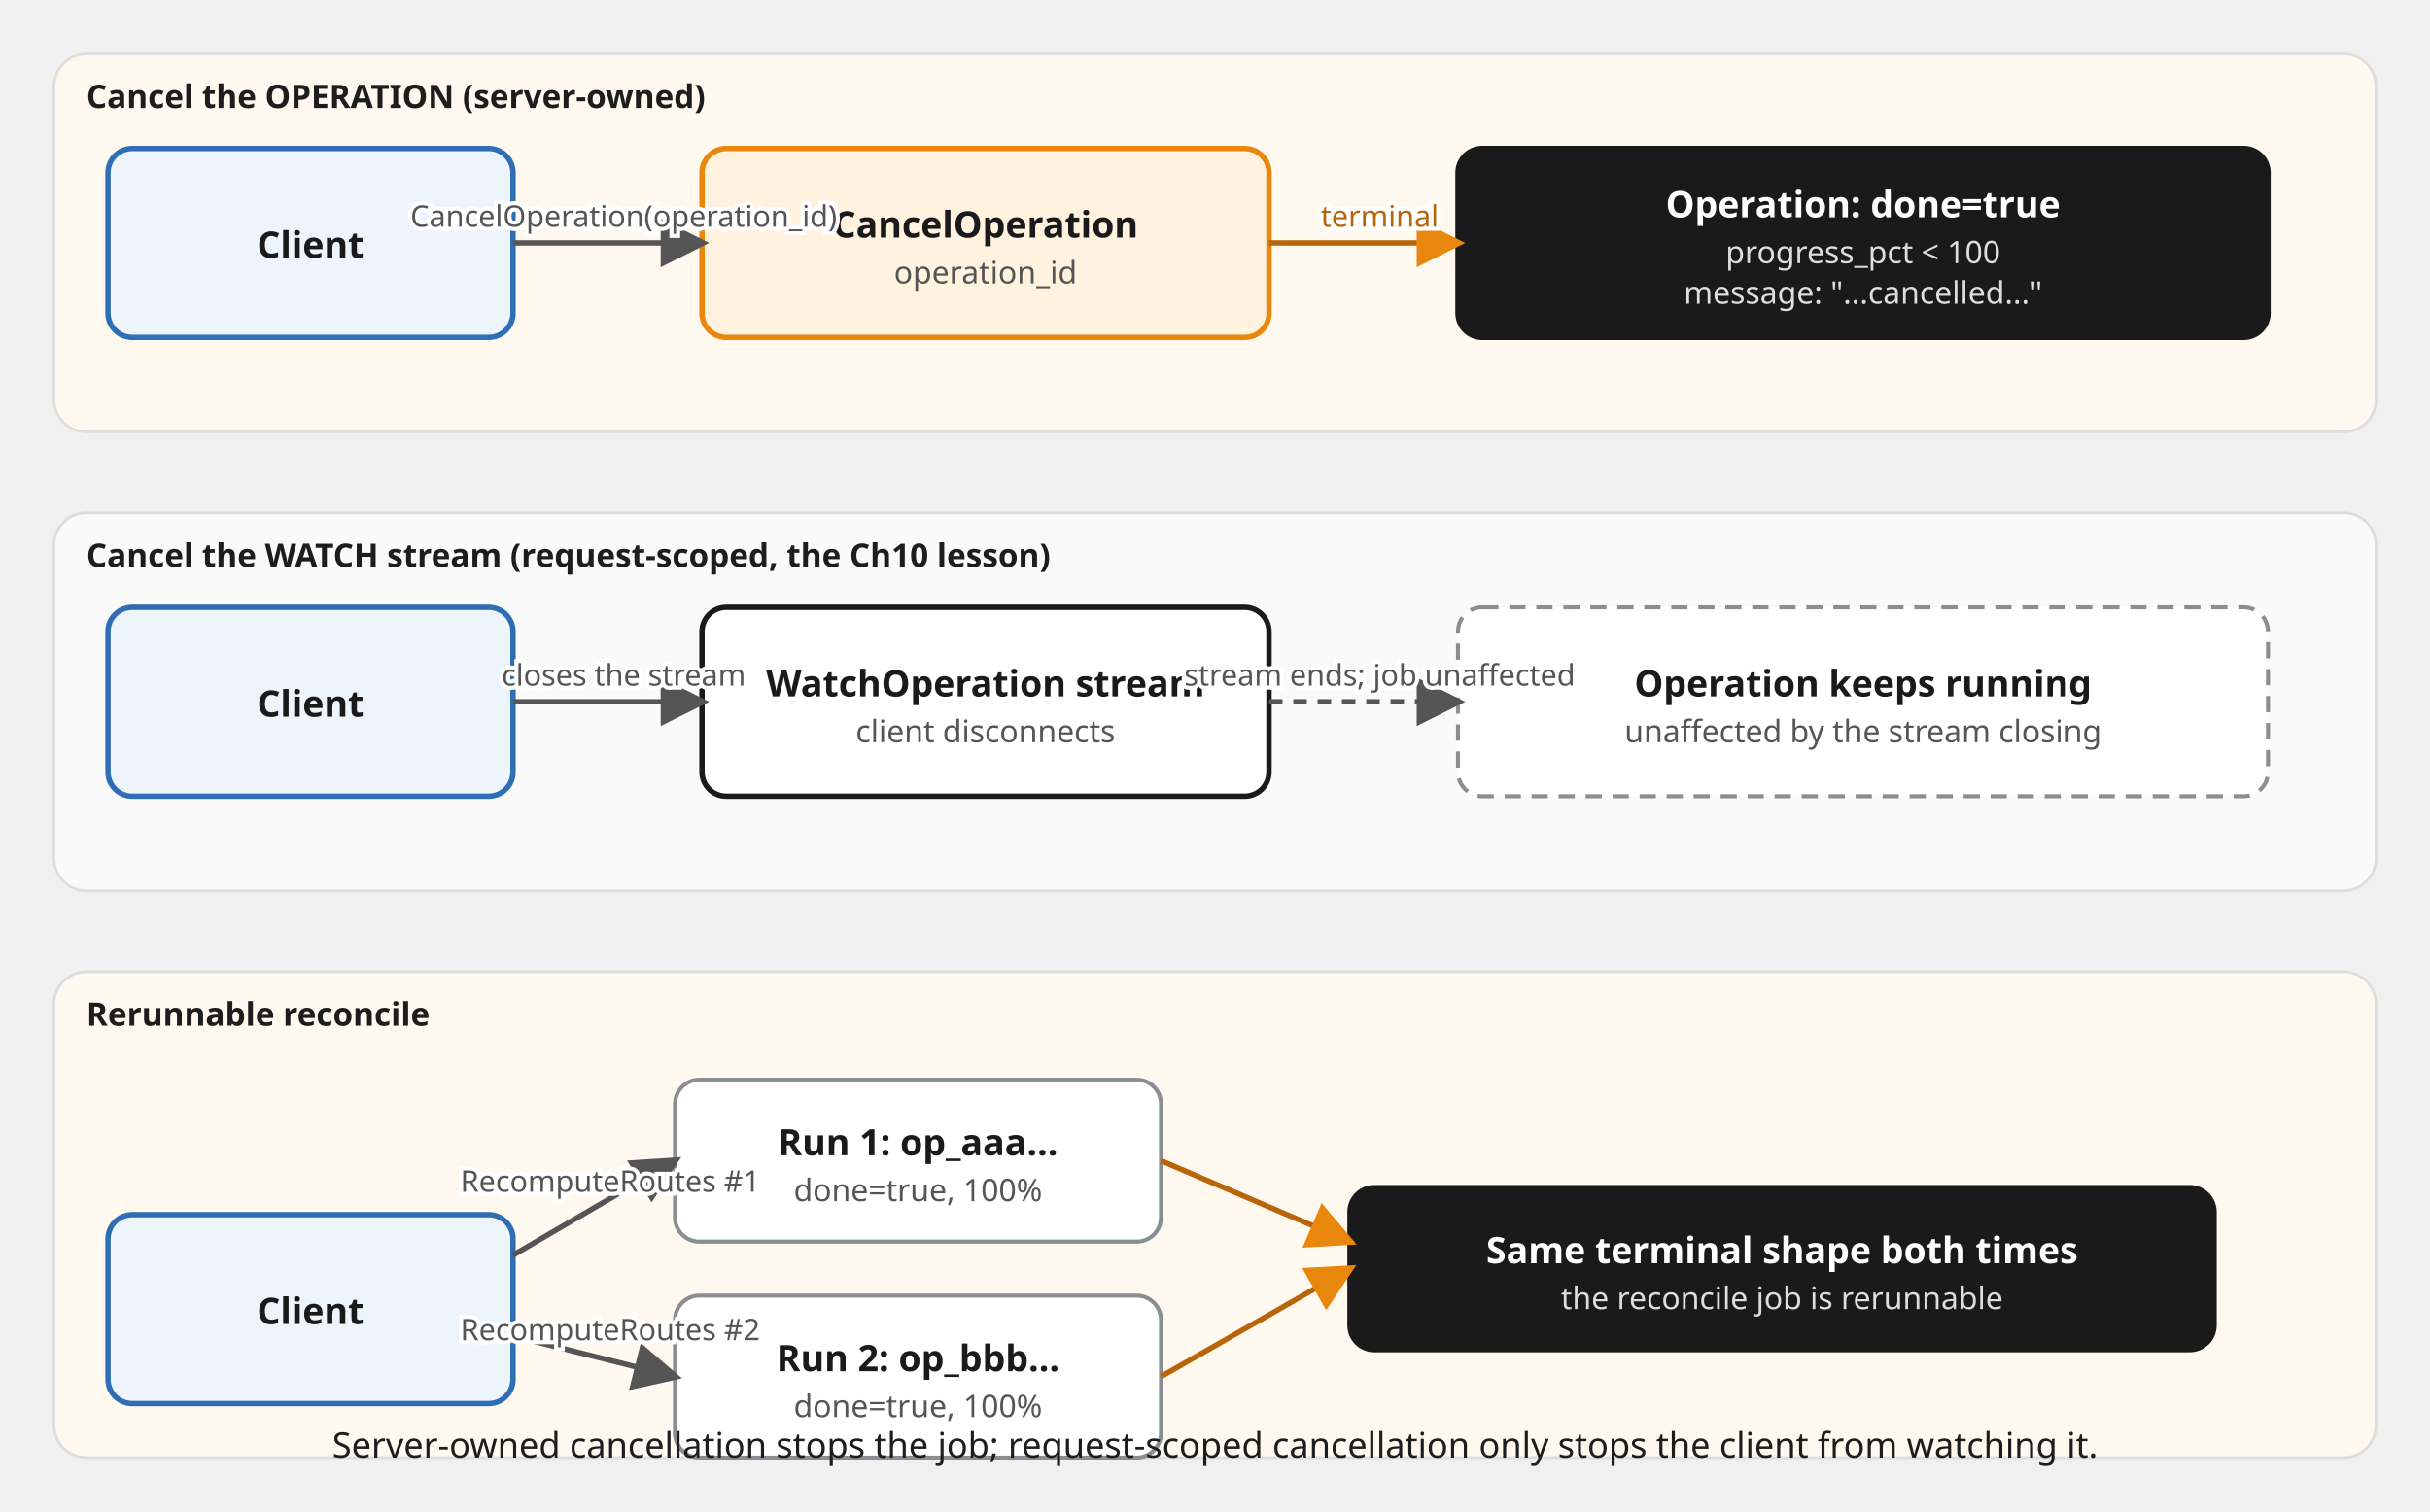
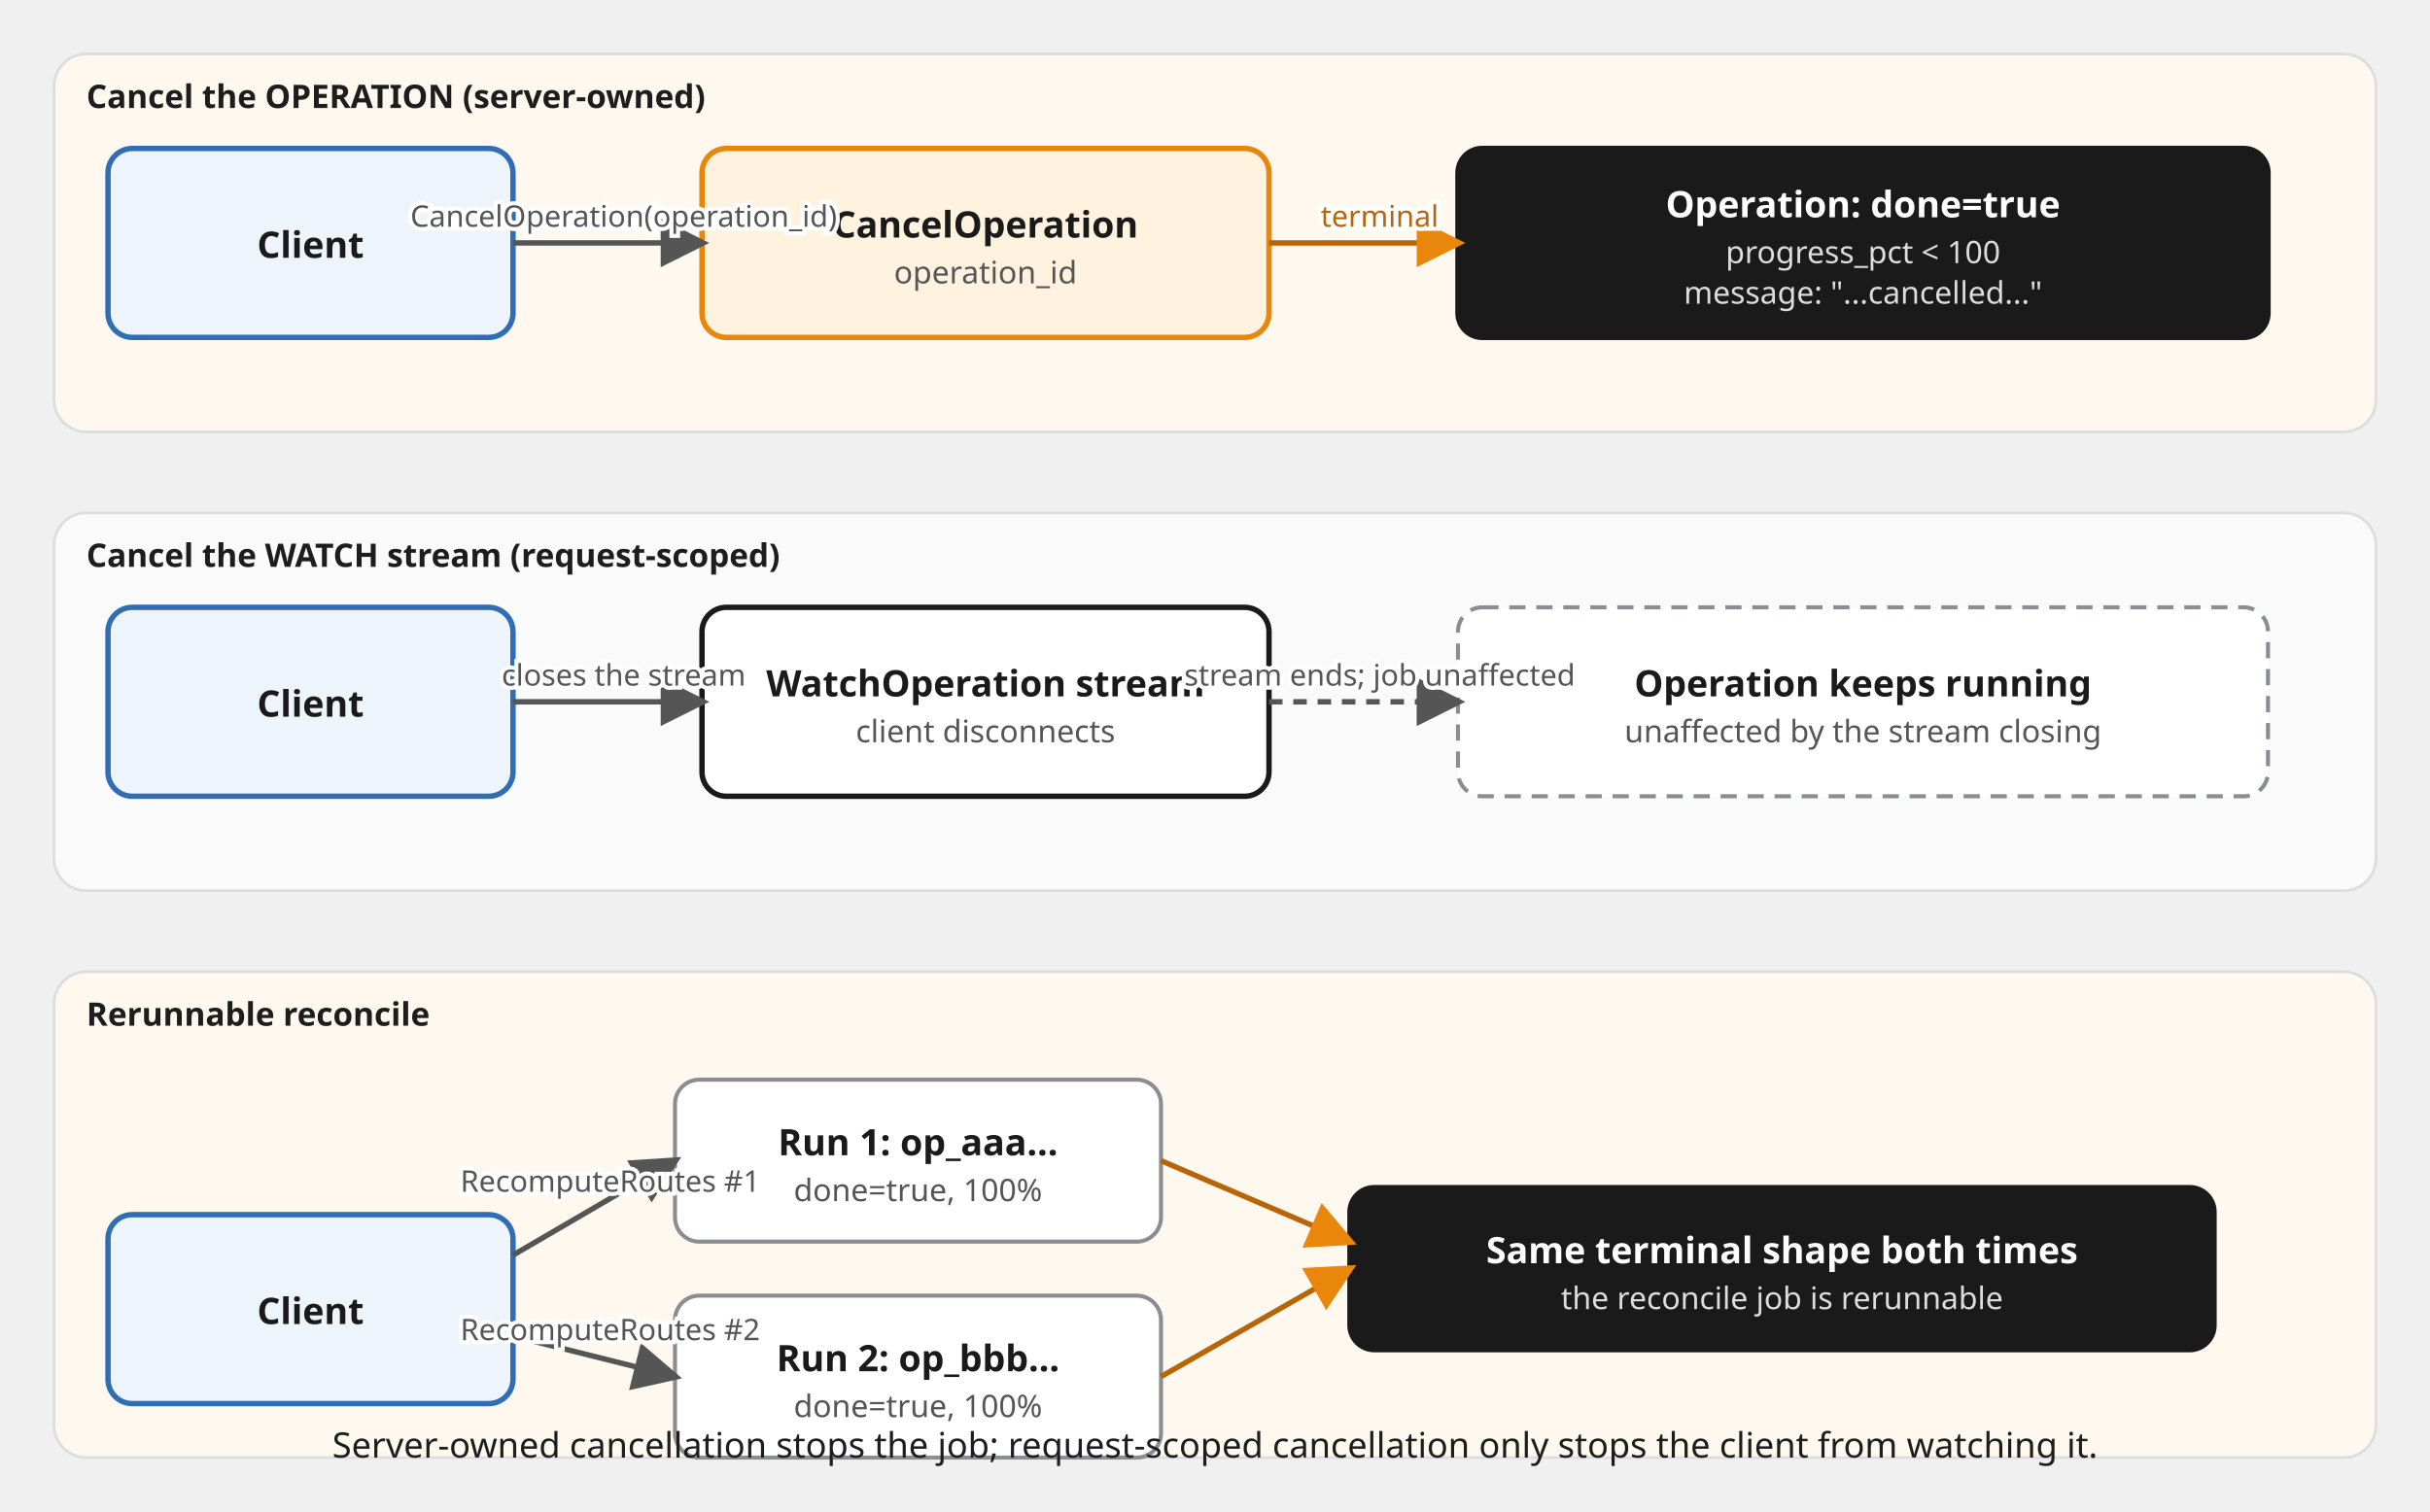
<svg xmlns="http://www.w3.org/2000/svg" viewBox="0 0 900 560" font-family="'Red Hat Text', system-ui, sans-serif" role="img">
  <defs>
    <marker id="a" viewBox="0 0 10 10" refX="8.5" refY="5" markerWidth="9" markerHeight="9" orient="auto-start-reverse">
      <path d="M0,0 L10,5 L0,10 z" fill="#555" />
    </marker>
    <marker id="am" viewBox="0 0 10 10" refX="8.5" refY="5" markerWidth="9" markerHeight="9" orient="auto-start-reverse">
      <path d="M0,0 L10,5 L0,10 z" fill="#e8870c" />
    </marker>
  </defs>
  <rect x="20" y="20" width="860" height="140" rx="12" fill="#fff8ef" stroke="#ddd" />
  <text x="32" y="40" font-size="12" font-weight="700" fill="#1d1d1d">Cancel the OPERATION (server-owned)</text>
  <rect x="20" y="190" width="860" height="140" rx="12" fill="#fafafa" stroke="#ddd" />
-   <text x="32" y="210" font-size="12" font-weight="700" fill="#1d1d1d">Cancel the WATCH stream (request-scoped, the Ch10 lesson)</text>
+   <text x="32" y="210" font-size="12" font-weight="700" fill="#1d1d1d">Cancel the WATCH stream (request-scoped)</text>
  <rect x="20" y="360" width="860" height="180" rx="12" fill="#fff8ef" stroke="#ddd" />
  <text x="32" y="380" font-size="12" font-weight="700" fill="#1d1d1d">Rerunnable reconcile</text>
  <rect x="40" y="55" width="150" height="70" rx="9" fill="#eef4fb" stroke="#2f6db5" stroke-width="2" />
  <text x="115.0" y="95.5" font-size="13.5" font-weight="700" fill="#1a1a1a" text-anchor="middle">Client</text>
  <rect x="260" y="55" width="210" height="70" rx="9" fill="#fff3e0" stroke="#e8870c" stroke-width="2" />
  <text x="365.0" y="88.0" font-size="13.5" font-weight="700" fill="#1a1a1a" text-anchor="middle">CancelOperation</text>
  <text x="365.0" y="105.0" font-size="11.5" fill="#555555" text-anchor="middle">operation_id</text>
  <rect x="540" y="55" width="300" height="70" rx="9" fill="#1a1a1a" stroke="#1a1a1a" stroke-width="2" />
  <text x="690.0" y="80.5" font-size="13.5" font-weight="700" fill="#ffffff" text-anchor="middle">Operation: done=true</text>
  <text x="690.0" y="97.5" font-size="11.5" fill="#dddddd" text-anchor="middle">progress_pct &lt; 100</text>
  <text x="690.0" y="112.5" font-size="11.5" fill="#dddddd" text-anchor="middle">message: "...cancelled..."</text>
  <rect x="40" y="225" width="150" height="70" rx="9" fill="#eef4fb" stroke="#2f6db5" stroke-width="2" />
  <text x="115.0" y="265.5" font-size="13.5" font-weight="700" fill="#1a1a1a" text-anchor="middle">Client</text>
  <rect x="260" y="225" width="210" height="70" rx="9" fill="#ffffff" stroke="#1a1a1a" stroke-width="2" />
  <text x="365.0" y="258.0" font-size="13.5" font-weight="700" fill="#1a1a1a" text-anchor="middle">WatchOperation stream</text>
  <text x="365.0" y="275.0" font-size="11.5" fill="#555555" text-anchor="middle">client disconnects</text>
  <rect x="540" y="225" width="300" height="70" rx="9" fill="#ffffff" stroke="#8a8d91" stroke-width="1.5" stroke-dasharray="6 4" />
  <text x="690.0" y="258.0" font-size="13.5" font-weight="700" fill="#1a1a1a" text-anchor="middle">Operation keeps running</text>
  <text x="690.0" y="275.0" font-size="11.5" fill="#555555" text-anchor="middle">unaffected by the stream closing</text>
  <rect x="40" y="450" width="150" height="70" rx="9" fill="#eef4fb" stroke="#2f6db5" stroke-width="2" />
  <text x="115.0" y="490.5" font-size="13.5" font-weight="700" fill="#1a1a1a" text-anchor="middle">Client</text>
  <rect x="250" y="400" width="180" height="60" rx="9" fill="#ffffff" stroke="#8a8d91" stroke-width="1.5" />
  <text x="340.0" y="428.0" font-size="13.5" font-weight="700" fill="#1a1a1a" text-anchor="middle">Run 1: op_aaa...</text>
  <text x="340.0" y="445.0" font-size="11.5" fill="#555555" text-anchor="middle">done=true, 100%</text>
  <rect x="250" y="480" width="180" height="60" rx="9" fill="#ffffff" stroke="#8a8d91" stroke-width="1.5" />
  <text x="340.0" y="508.0" font-size="13.5" font-weight="700" fill="#1a1a1a" text-anchor="middle">Run 2: op_bbb...</text>
  <text x="340.0" y="525.0" font-size="11.5" fill="#555555" text-anchor="middle">done=true, 100%</text>
  <rect x="500" y="440" width="320" height="60" rx="9" fill="#1a1a1a" stroke="#1a1a1a" stroke-width="2" />
  <text x="660.0" y="468.0" font-size="13.5" font-weight="700" fill="#ffffff" text-anchor="middle">Same terminal shape both times</text>
  <text x="660.0" y="485.0" font-size="11.5" fill="#dddddd" text-anchor="middle">the reconcile job is rerunnable</text>
  <path d="M190,90 L260,90" fill="none" stroke="#555" stroke-width="2" marker-end="url(#a)" />
  <text x="231.0" y="84.0" font-size="11" fill="#ffffff" stroke="#ffffff" stroke-width="3" paint-order="stroke" text-anchor="middle">CancelOperation(operation_id)</text>
  <text x="231.0" y="84.0" font-size="11" fill="#555" text-anchor="middle">CancelOperation(operation_id)</text>
  <path d="M470,90 L540,90" fill="none" stroke="#b8650a" stroke-width="2" marker-end="url(#am)" />
  <text x="511.0" y="84.0" font-size="11" fill="#ffffff" stroke="#ffffff" stroke-width="3" paint-order="stroke" text-anchor="middle">terminal</text>
  <text x="511.0" y="84.0" font-size="11" fill="#b8650a" text-anchor="middle">terminal</text>
  <path d="M190,260 L260,260" fill="none" stroke="#555" stroke-width="2" marker-end="url(#a)" />
  <text x="231.0" y="254.0" font-size="11" fill="#ffffff" stroke="#ffffff" stroke-width="3" paint-order="stroke" text-anchor="middle">closes the stream</text>
  <text x="231.0" y="254.0" font-size="11" fill="#555" text-anchor="middle">closes the stream</text>
  <path d="M470,260 L540,260" fill="none" stroke="#555" stroke-width="2" stroke-dasharray="5 4" marker-end="url(#a)" />
  <text x="511.0" y="254.0" font-size="11" fill="#ffffff" stroke="#ffffff" stroke-width="3" paint-order="stroke" text-anchor="middle">stream ends; job unaffected</text>
  <text x="511.0" y="254.0" font-size="11" fill="#555" text-anchor="middle">stream ends; job unaffected</text>
  <path d="M190,465 L250,430" fill="none" stroke="#555" stroke-width="2" marker-end="url(#a)" />
  <text x="226.0" y="441.5" font-size="11" fill="#ffffff" stroke="#ffffff" stroke-width="3" paint-order="stroke" text-anchor="middle">RecomputeRoutes #1</text>
  <text x="226.0" y="441.5" font-size="11" fill="#555" text-anchor="middle">RecomputeRoutes #1</text>
  <path d="M190,495 L250,510" fill="none" stroke="#555" stroke-width="2" marker-end="url(#a)" />
  <text x="226.0" y="496.5" font-size="11" fill="#ffffff" stroke="#ffffff" stroke-width="3" paint-order="stroke" text-anchor="middle">RecomputeRoutes #2</text>
  <text x="226.0" y="496.5" font-size="11" fill="#555" text-anchor="middle">RecomputeRoutes #2</text>
  <path d="M430,430 L500,460" fill="none" stroke="#b8650a" stroke-width="2" marker-end="url(#am)" />
  <path d="M430,510 L500,470" fill="none" stroke="#b8650a" stroke-width="2" marker-end="url(#am)" />
  <text x="450" y="540" font-size="13" fill="#1d1d1d" text-anchor="middle">Server-owned cancellation stops the job; request-scoped cancellation only stops the client from watching it.</text>
</svg>
